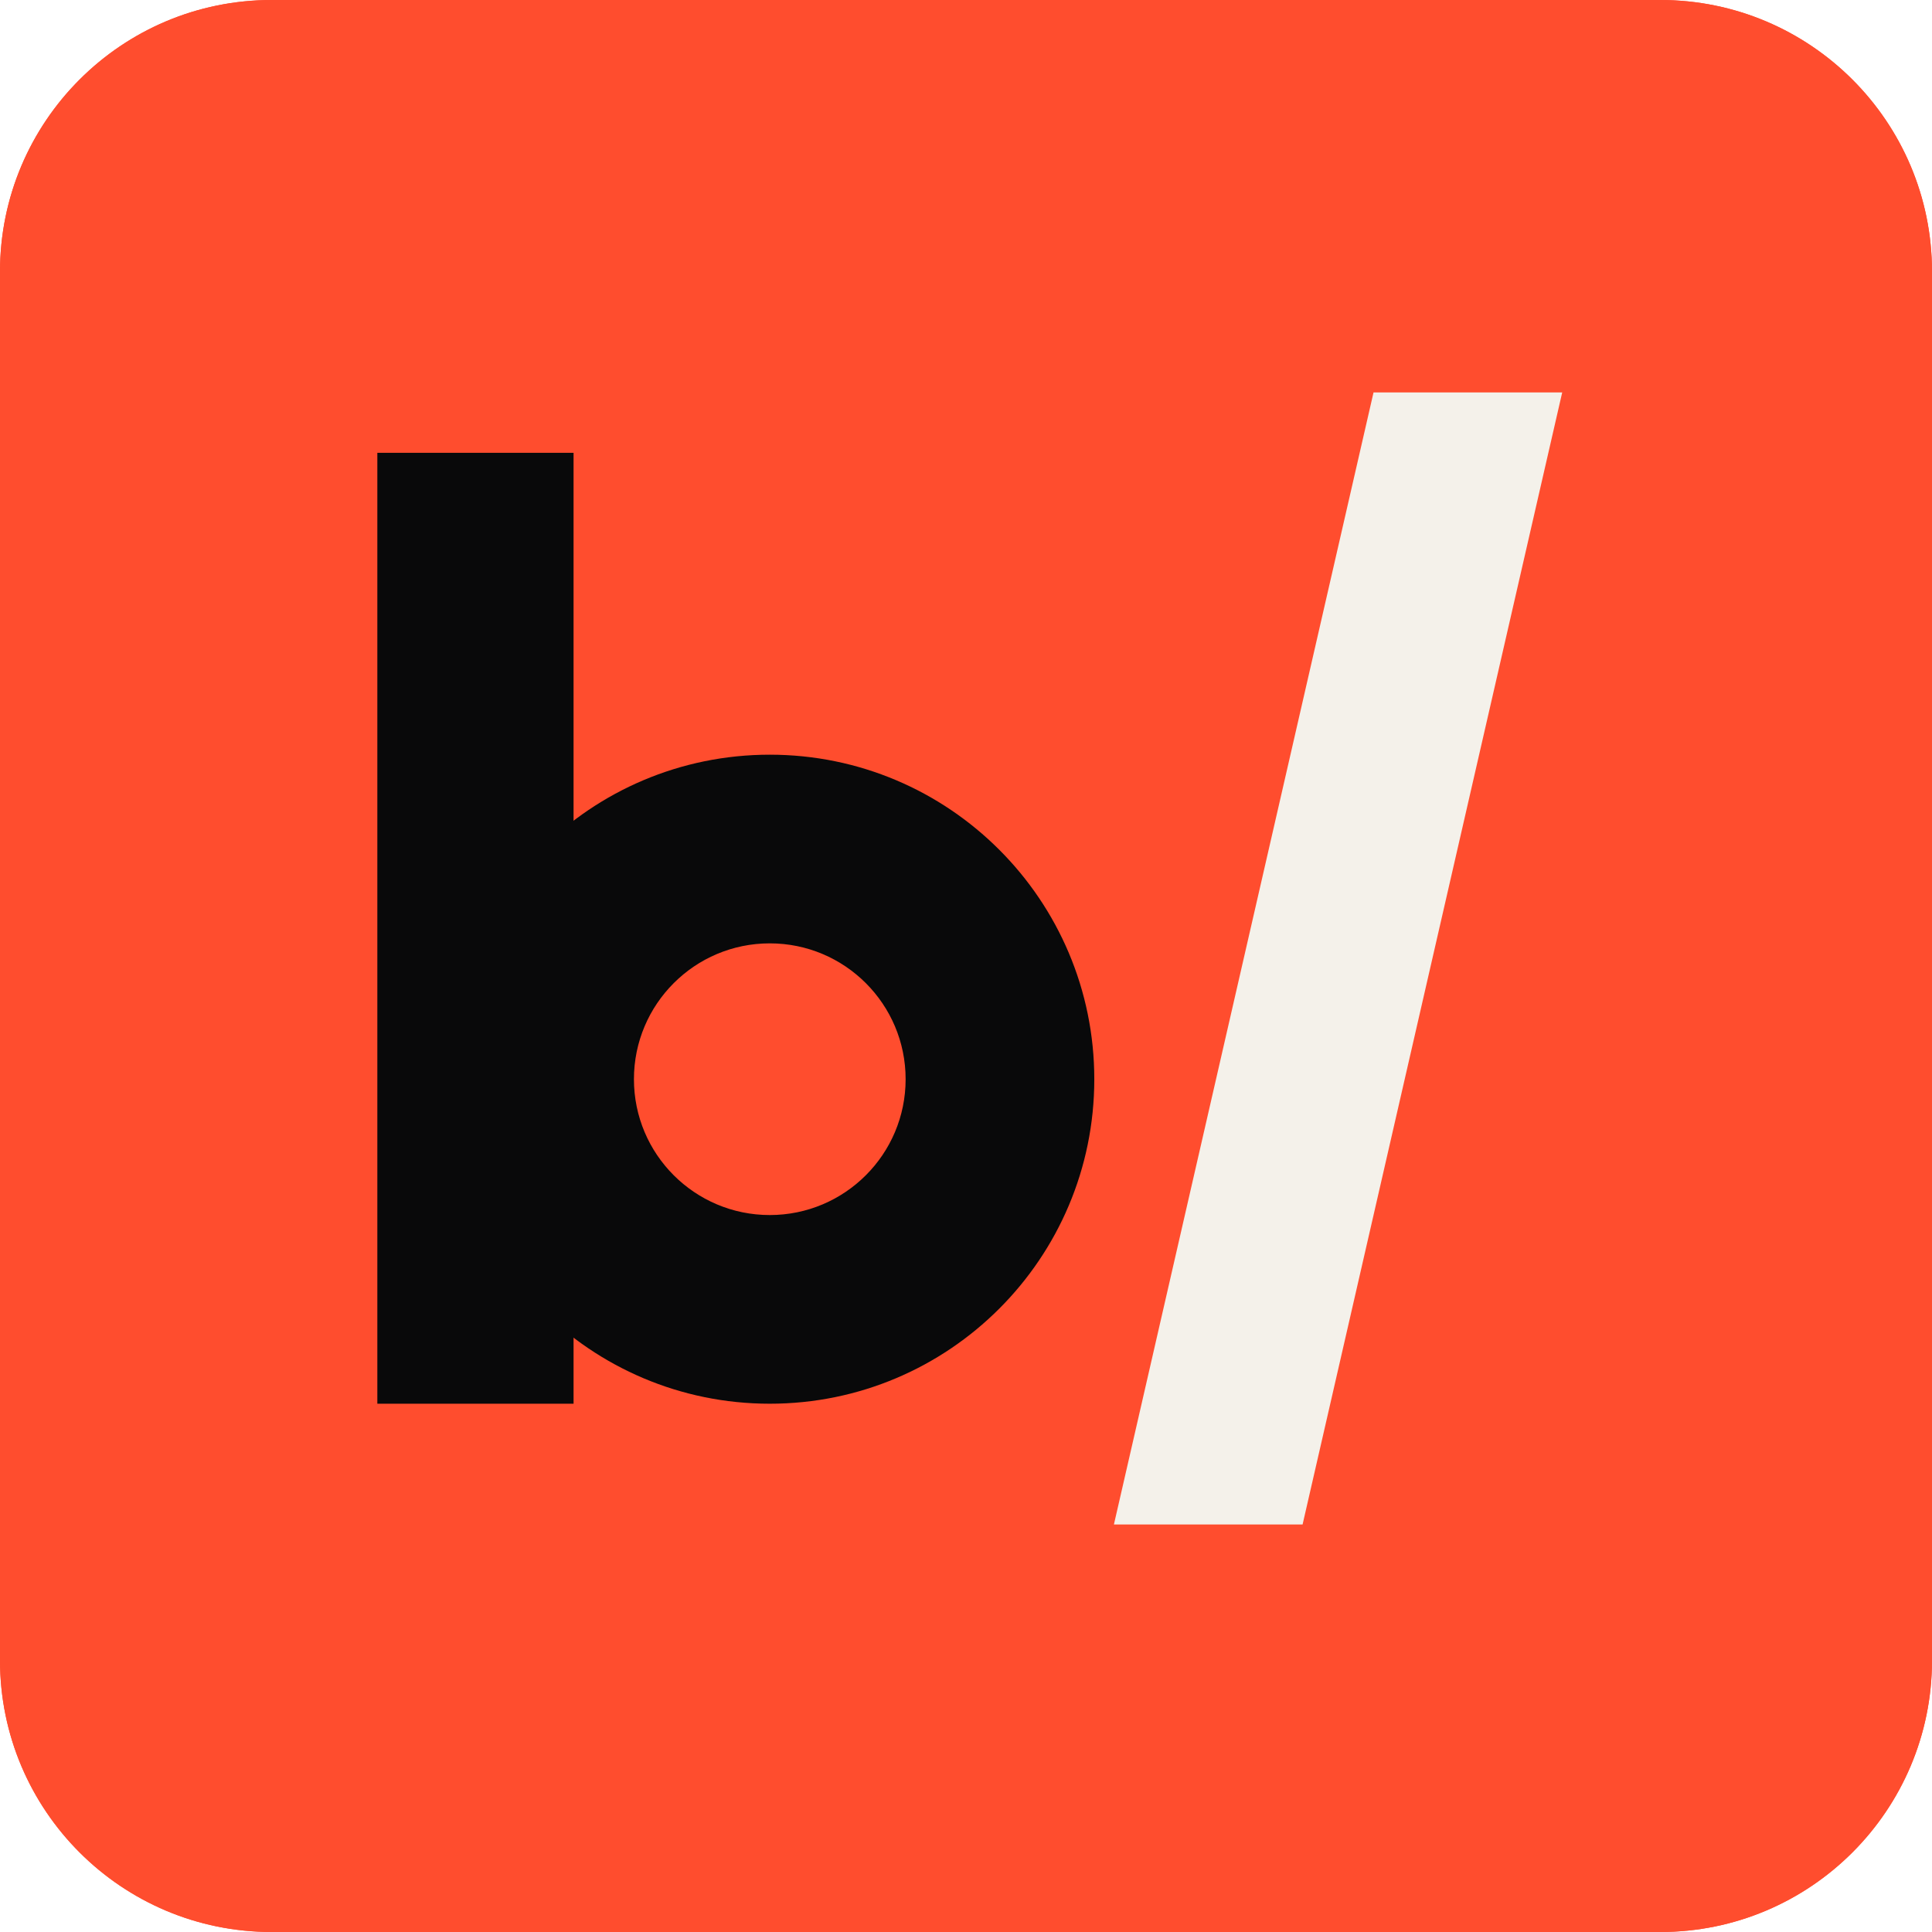
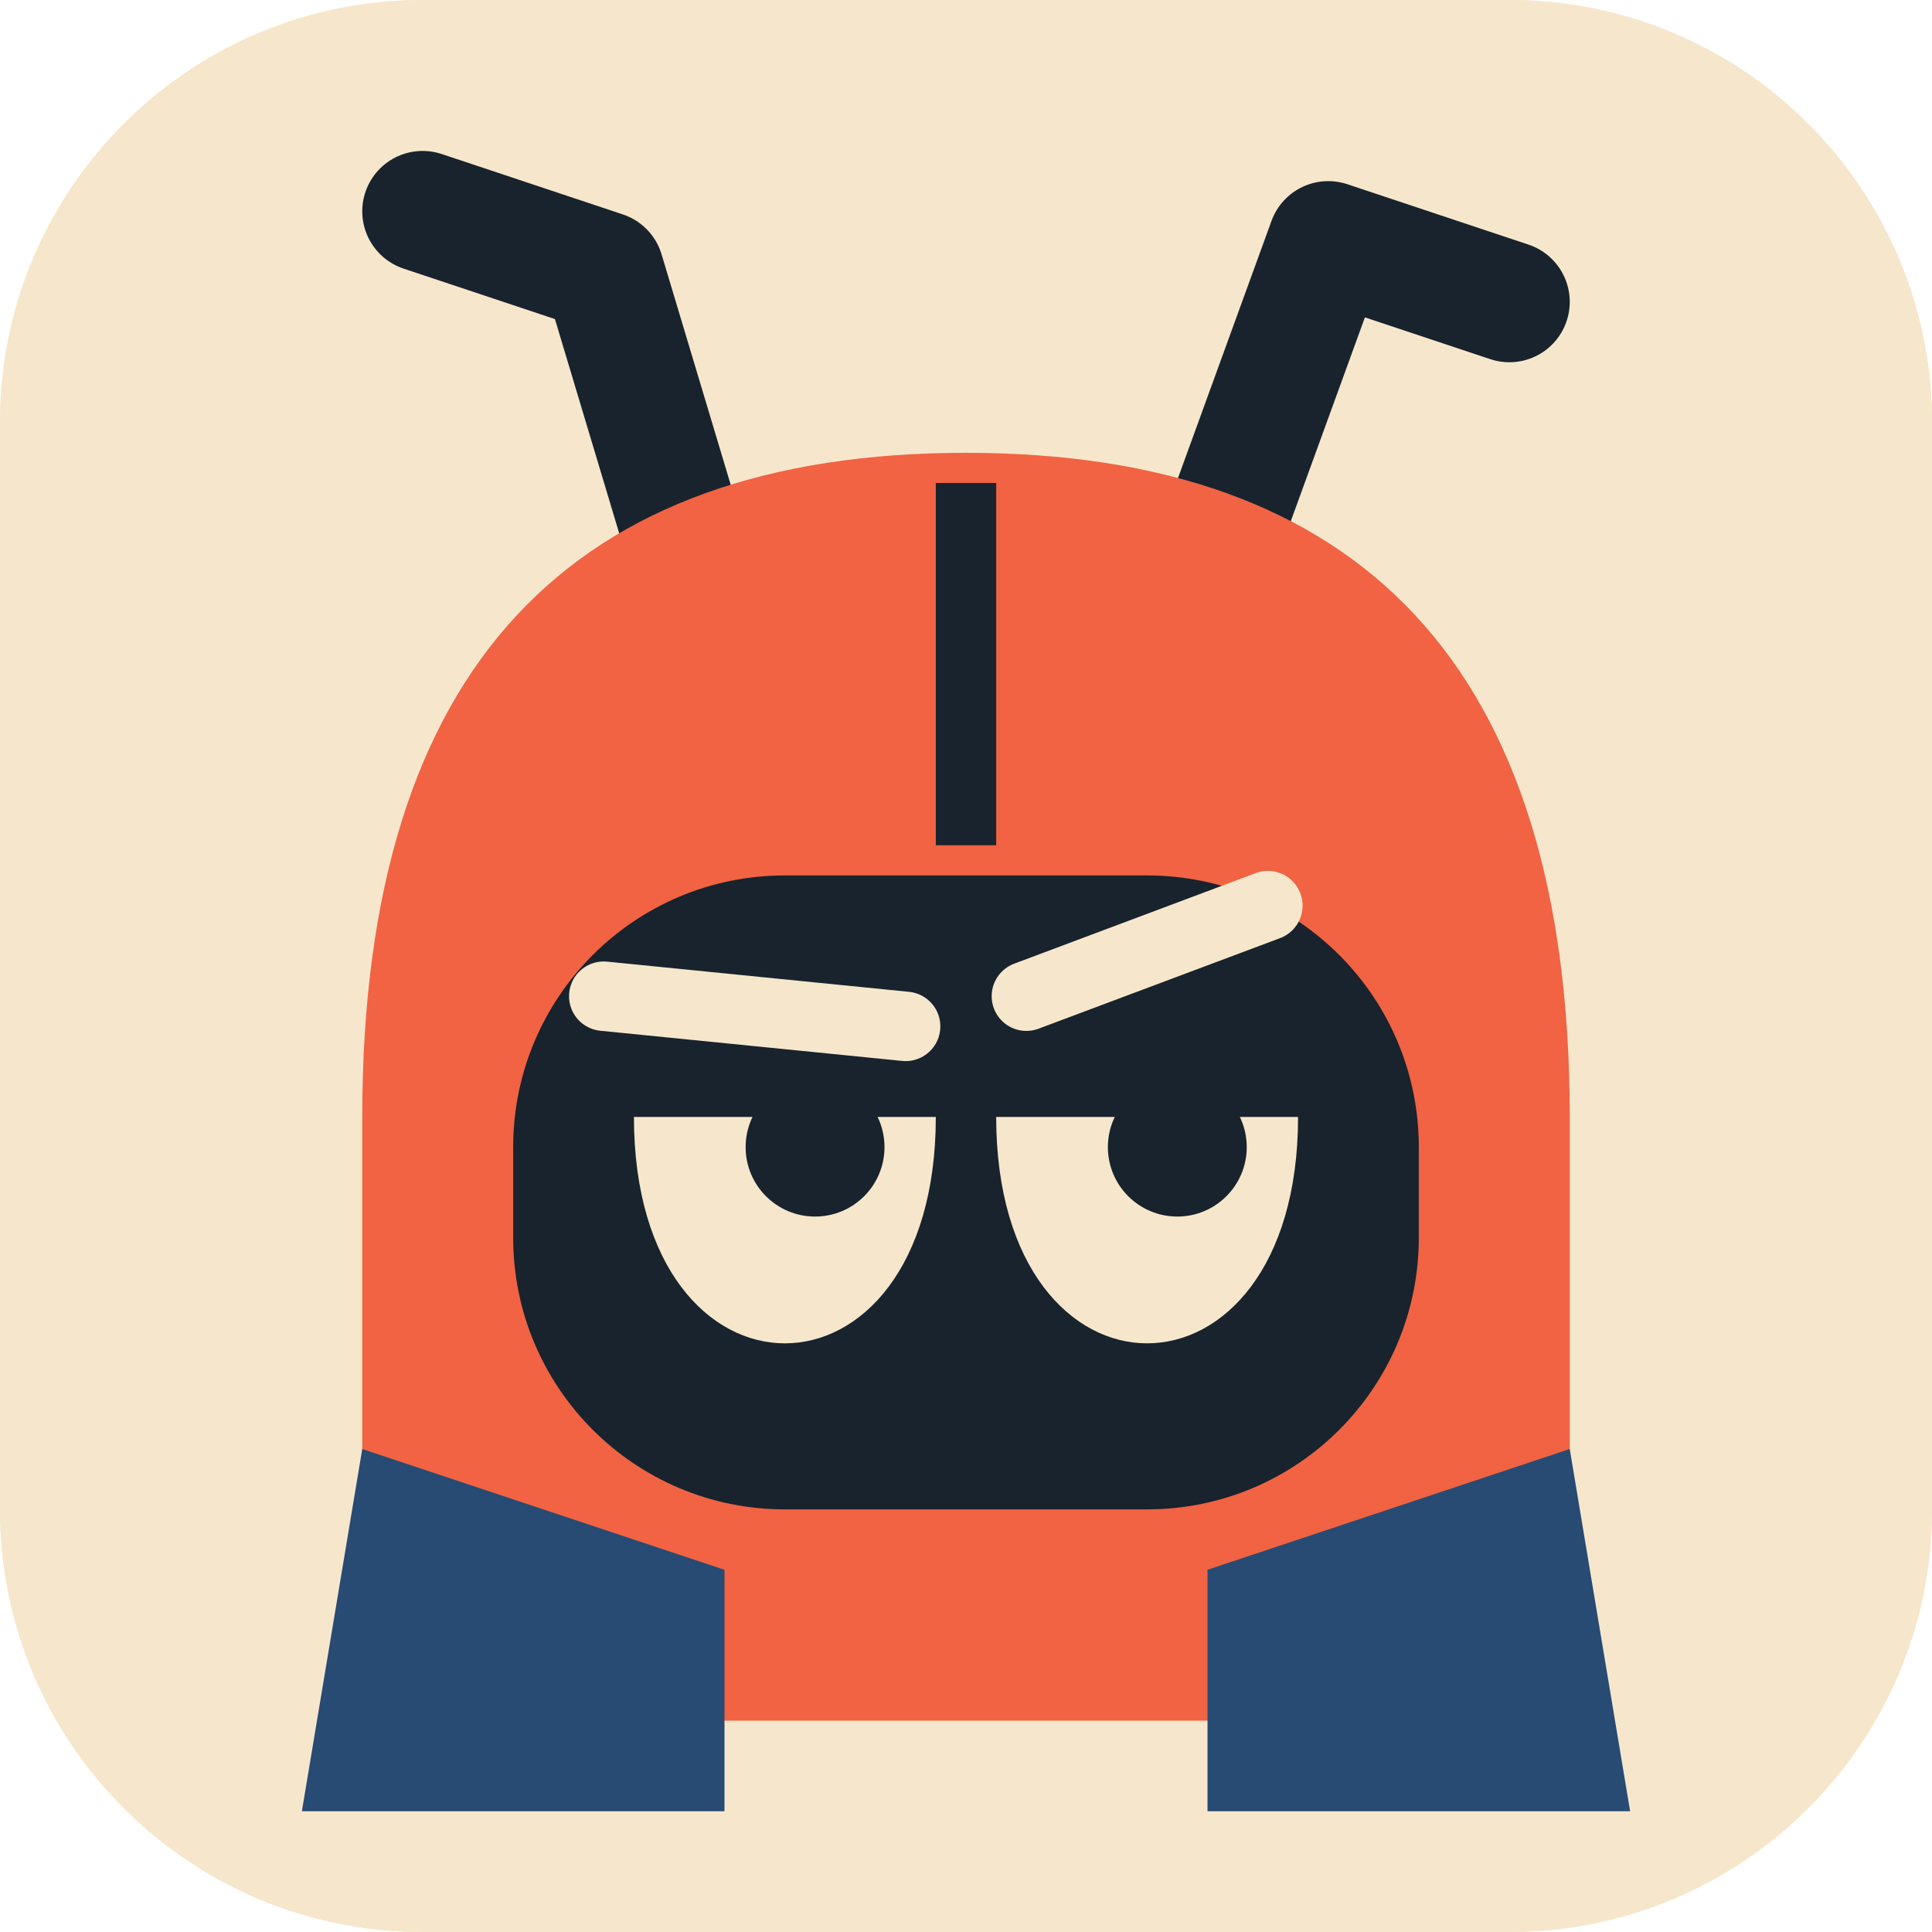
<svg xmlns="http://www.w3.org/2000/svg" viewBox="0 0 64 64">
-   <rect width="64" height="64" rx="9" fill="#ff4d2e" />
-   <rect x="0.75" y="0.75" width="62.5" height="62.5" rx="8.25" fill="none" stroke="#ff4d2e" stroke-width="1.5" />
-   <path fill="#09090a" d="M12.5 15h6.5v31.5h-6.5z" />
-   <path fill="#09090a" fill-rule="evenodd" d="M25.5 25a10.75 10.75 0 1 0 0 21.5a10.75 10.75 0 0 0 0-21.5zm0 6.25a4.5 4.5 0 1 1 0 9a4.5 4.5 0 0 1 0-9z" />
-   <path fill="#f4f1ea" d="M45.5 13h6.25l-8.6 37.5h-6.25z" />
+   <rect width="64" height="64" rx="14" fill="#f6e7cc" />
+   <rect x="0.75" y="0.75" width="62.5" height="62.5" rx="13.25" fill="none" stroke="#f6e7cc" stroke-width="1.5" />
+   <path d="M23 19 20 9 14 7M40 19 44 8 50 10" fill="none" stroke="#18232d" stroke-width="4" stroke-linecap="round" stroke-linejoin="round" />
+   <path d="M12 37c0-15 7-22 20-22s20 7 20 22v20H12Z" fill="#f16343" />
+   <path d="M32 16v12" fill="none" stroke="#18232d" stroke-width="2" />
+   <rect x="17" y="29" width="30" height="21" rx="9" fill="#18232d" />
+   <path d="M21 37h10c0 10-10 10-10 0Zm12 0h10c0 10-10 10-10 0Z" fill="#f6e7cc" />
+   <path d="m20 33 10 1m4-1 8-3" fill="none" stroke="#f6e7cc" stroke-width="2.3" stroke-linecap="round" />
+   <circle cx="27" cy="38" r="2.3" fill="#18232d" />
+   <circle cx="39" cy="38" r="2.3" fill="#18232d" />
+   <path d="m12 48 12 4v8H10Zm40 0-12 4v8h14Z" fill="#284b73" />
</svg>
